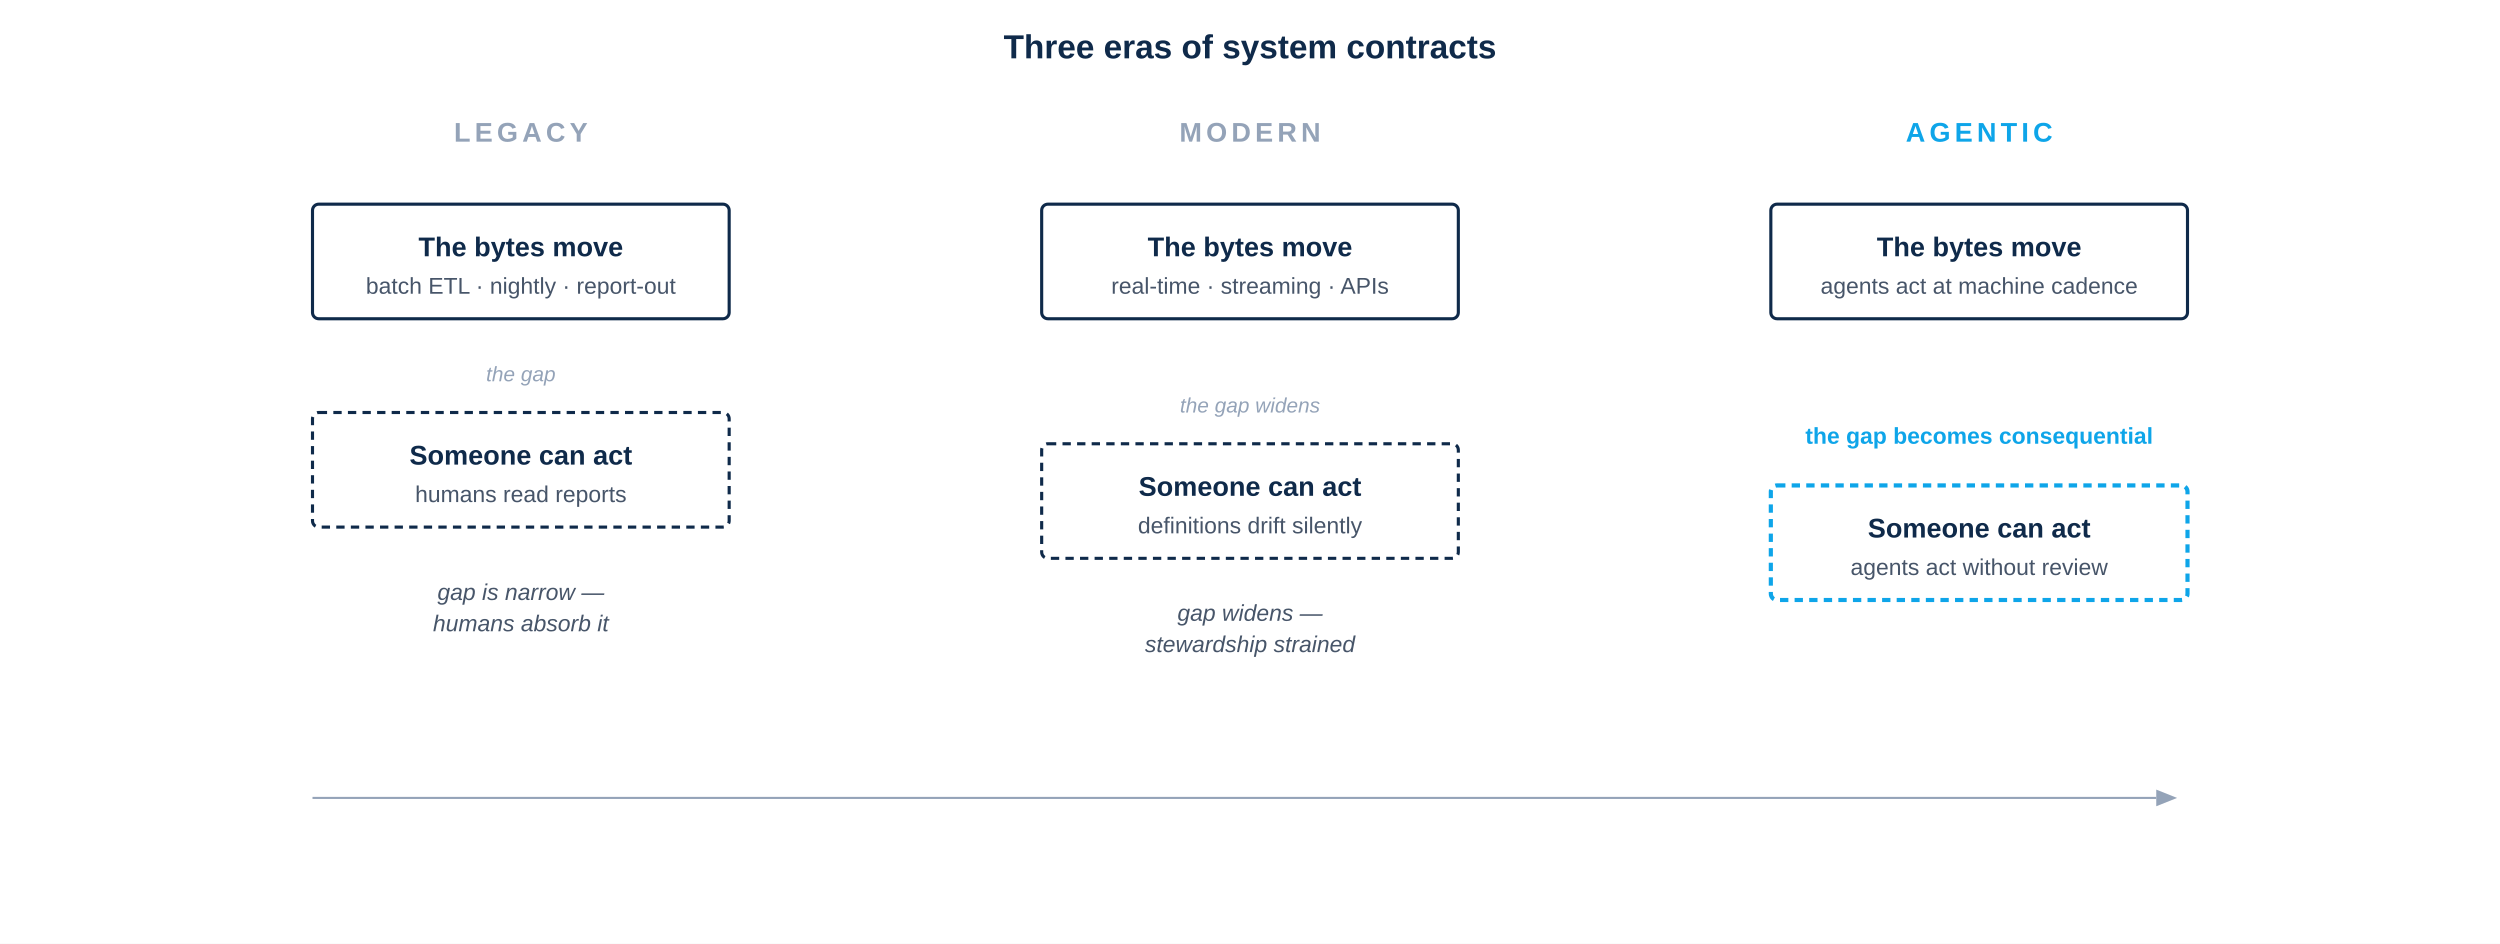
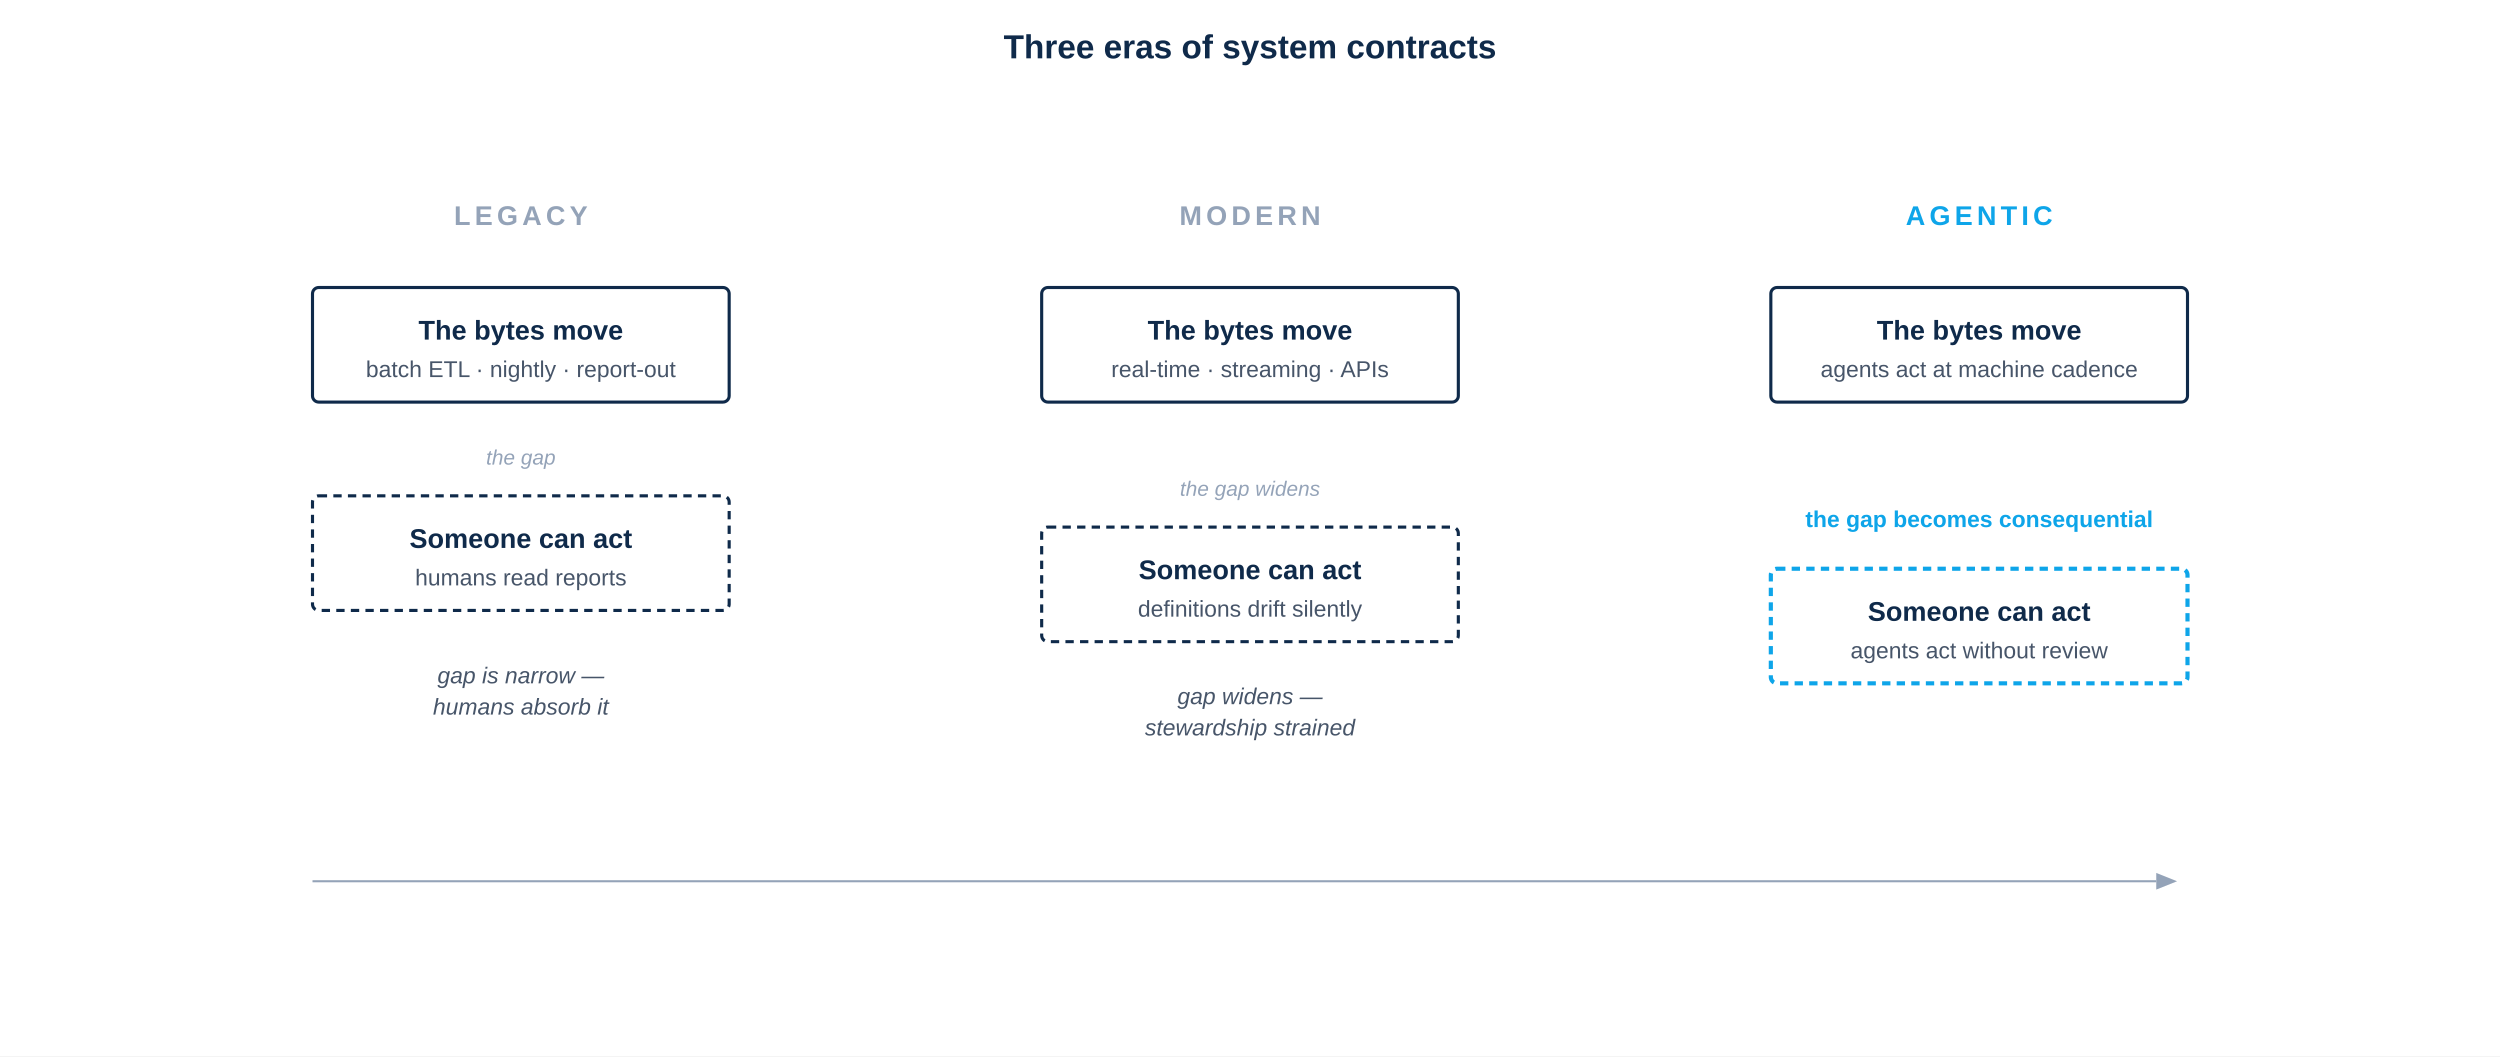
- <svg xmlns="http://www.w3.org/2000/svg" viewBox="0 -110 1200 453" role="img">
-   <rect x="0" y="-110" width="1200" height="453" fill="#FFFFFF" />
+ <svg xmlns="http://www.w3.org/2000/svg" viewBox="0 -110 1200 507" role="img">
+   <rect x="0" y="-110" width="1200" height="507" fill="#FFFFFF" />
  <text x="600" y="-82" font-family="-apple-system, BlinkMacSystemFont, 'Helvetica Neue', Arial, sans-serif" font-size="16" font-weight="700" fill="#0F2A4A" text-anchor="middle">Three eras of system contracts</text>
-   <g transform="translate(0, -257)">
+   <g transform="translate(0, -217)">
    <text x="250" y="215" font-family="-apple-system, BlinkMacSystemFont, 'Helvetica Neue', Arial, sans-serif" font-size="13" font-weight="600" letter-spacing="2" fill="#94A3B8" text-anchor="middle">LEGACY</text>
    <text x="600" y="215" font-family="-apple-system, BlinkMacSystemFont, 'Helvetica Neue', Arial, sans-serif" font-size="13" font-weight="600" letter-spacing="2" fill="#94A3B8" text-anchor="middle">MODERN</text>
    <text x="950" y="215" font-family="-apple-system, BlinkMacSystemFont, 'Helvetica Neue', Arial, sans-serif" font-size="13" font-weight="600" letter-spacing="2" fill="#0EA5E9" text-anchor="middle">AGENTIC</text>
    <g>
      <rect x="150" y="245" width="200" height="55" fill="none" stroke="#0F2A4A" stroke-width="1.5" rx="3" />
      <text x="250" y="270" font-family="-apple-system, BlinkMacSystemFont, 'Helvetica Neue', Arial, sans-serif" font-size="13" font-weight="600" fill="#0F2A4A" text-anchor="middle">The bytes move</text>
      <text x="250" y="288" font-family="-apple-system, BlinkMacSystemFont, 'Helvetica Neue', Arial, sans-serif" font-size="11" fill="#475569" text-anchor="middle">batch ETL · nightly · report-out</text>
      <text x="250" y="330" font-family="-apple-system, BlinkMacSystemFont, 'Helvetica Neue', Arial, sans-serif" font-size="10" fill="#94A3B8" text-anchor="middle" font-style="italic">the gap</text>
      <rect x="150" y="345" width="200" height="55" fill="none" stroke="#0F2A4A" stroke-width="1.5" stroke-dasharray="4 3" rx="3" />
      <text x="250" y="370" font-family="-apple-system, BlinkMacSystemFont, 'Helvetica Neue', Arial, sans-serif" font-size="13" font-weight="600" fill="#0F2A4A" text-anchor="middle">Someone can act</text>
      <text x="250" y="388" font-family="-apple-system, BlinkMacSystemFont, 'Helvetica Neue', Arial, sans-serif" font-size="11" fill="#475569" text-anchor="middle">humans read reports</text>
      <text x="250" y="435" font-family="-apple-system, BlinkMacSystemFont, 'Helvetica Neue', Arial, sans-serif" font-size="11" fill="#475569" text-anchor="middle" font-style="italic">gap is narrow —</text>
      <text x="250" y="450" font-family="-apple-system, BlinkMacSystemFont, 'Helvetica Neue', Arial, sans-serif" font-size="11" fill="#475569" text-anchor="middle" font-style="italic">humans absorb it</text>
    </g>
    <g>
      <rect x="500" y="245" width="200" height="55" fill="none" stroke="#0F2A4A" stroke-width="1.5" rx="3" />
      <text x="600" y="270" font-family="-apple-system, BlinkMacSystemFont, 'Helvetica Neue', Arial, sans-serif" font-size="13" font-weight="600" fill="#0F2A4A" text-anchor="middle">The bytes move</text>
      <text x="600" y="288" font-family="-apple-system, BlinkMacSystemFont, 'Helvetica Neue', Arial, sans-serif" font-size="11" fill="#475569" text-anchor="middle">real-time · streaming · APIs</text>
      <text x="600" y="345" font-family="-apple-system, BlinkMacSystemFont, 'Helvetica Neue', Arial, sans-serif" font-size="10" fill="#94A3B8" text-anchor="middle" font-style="italic">the gap widens</text>
      <rect x="500" y="360" width="200" height="55" fill="none" stroke="#0F2A4A" stroke-width="1.5" stroke-dasharray="4 3" rx="3" />
      <text x="600" y="385" font-family="-apple-system, BlinkMacSystemFont, 'Helvetica Neue', Arial, sans-serif" font-size="13" font-weight="600" fill="#0F2A4A" text-anchor="middle">Someone can act</text>
      <text x="600" y="403" font-family="-apple-system, BlinkMacSystemFont, 'Helvetica Neue', Arial, sans-serif" font-size="11" fill="#475569" text-anchor="middle">definitions drift silently</text>
      <text x="600" y="445" font-family="-apple-system, BlinkMacSystemFont, 'Helvetica Neue', Arial, sans-serif" font-size="11" fill="#475569" text-anchor="middle" font-style="italic">gap widens —</text>
      <text x="600" y="460" font-family="-apple-system, BlinkMacSystemFont, 'Helvetica Neue', Arial, sans-serif" font-size="11" fill="#475569" text-anchor="middle" font-style="italic">stewardship strained</text>
    </g>
    <g>
      <rect x="850" y="245" width="200" height="55" fill="none" stroke="#0F2A4A" stroke-width="1.5" rx="3" />
      <text x="950" y="270" font-family="-apple-system, BlinkMacSystemFont, 'Helvetica Neue', Arial, sans-serif" font-size="13" font-weight="600" fill="#0F2A4A" text-anchor="middle">The bytes move</text>
      <text x="950" y="288" font-family="-apple-system, BlinkMacSystemFont, 'Helvetica Neue', Arial, sans-serif" font-size="11" fill="#475569" text-anchor="middle">agents act at machine cadence</text>
      <text x="950" y="360" font-family="-apple-system, BlinkMacSystemFont, 'Helvetica Neue', Arial, sans-serif" font-size="11" fill="#0EA5E9" text-anchor="middle" font-weight="600">the gap becomes consequential</text>
      <rect x="850" y="380" width="200" height="55" fill="none" stroke="#0EA5E9" stroke-width="2" stroke-dasharray="4 3" rx="3" />
      <text x="950" y="405" font-family="-apple-system, BlinkMacSystemFont, 'Helvetica Neue', Arial, sans-serif" font-size="13" font-weight="600" fill="#0F2A4A" text-anchor="middle">Someone can act</text>
      <text x="950" y="423" font-family="-apple-system, BlinkMacSystemFont, 'Helvetica Neue', Arial, sans-serif" font-size="11" fill="#475569" text-anchor="middle">agents act without review</text>
    </g>
    <line x1="150" y1="530" x2="1035" y2="530" stroke="#94A3B8" stroke-width="1" />
    <polygon points="1035,526 1045,530 1035,534" fill="#94A3B8" />
  </g>
</svg>
